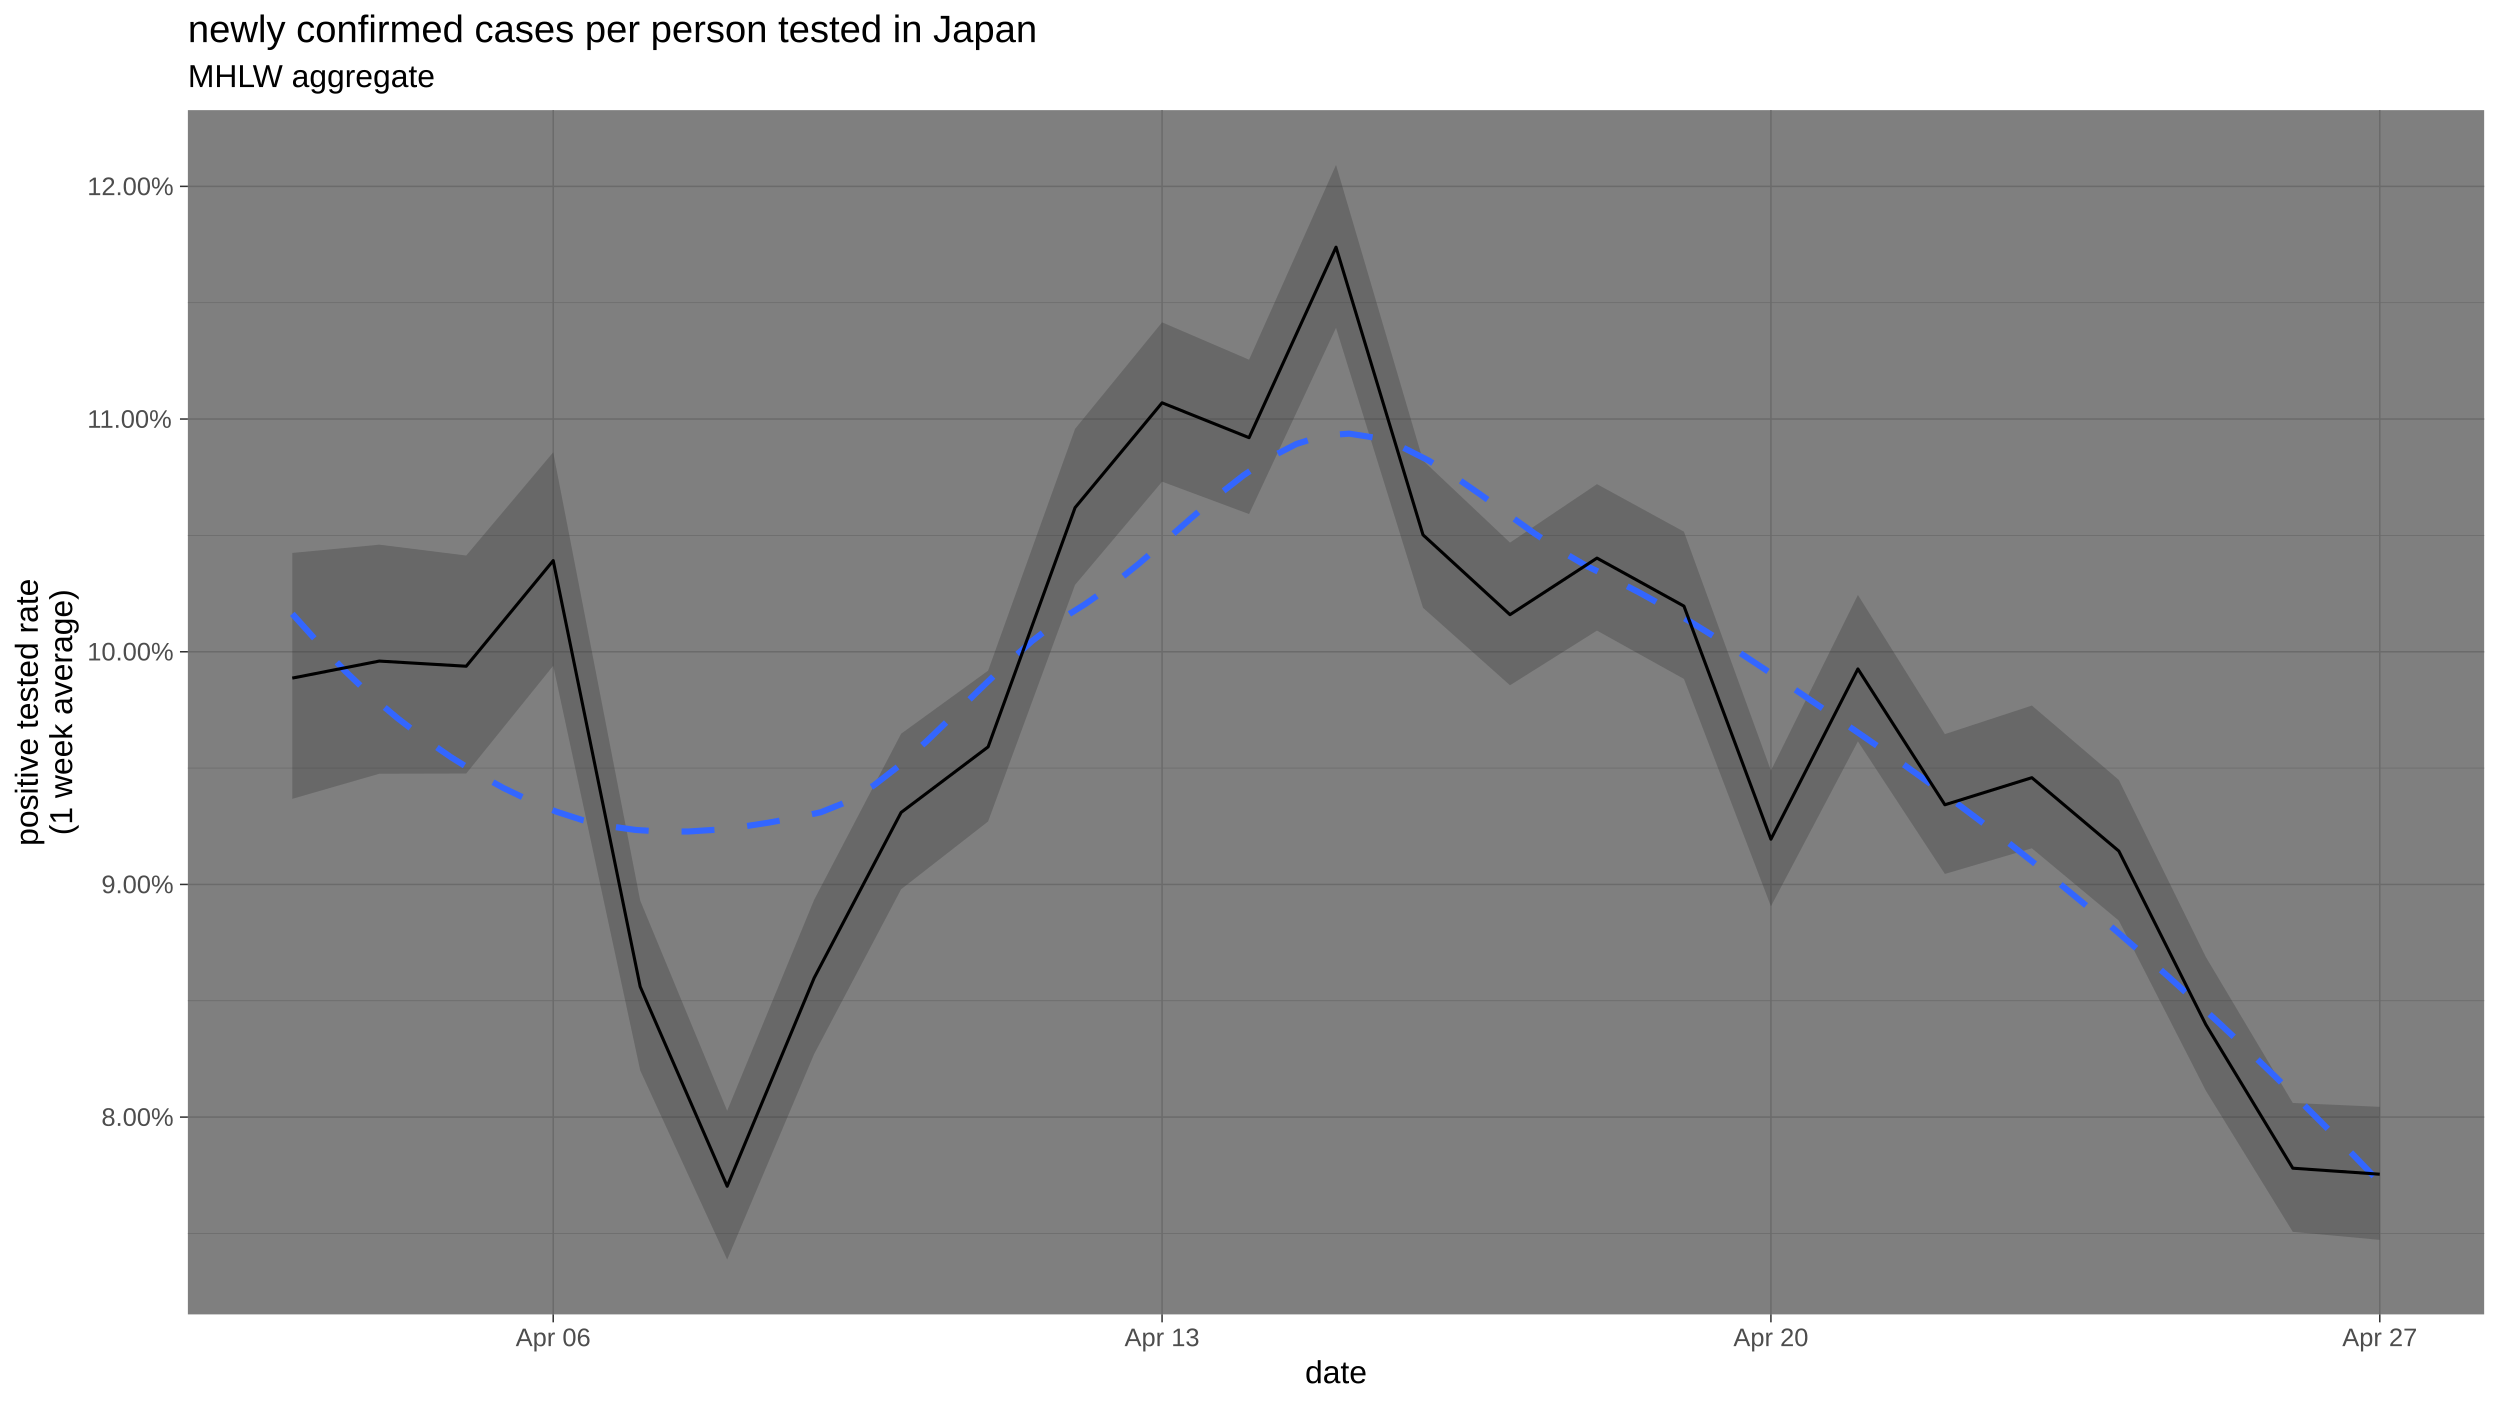
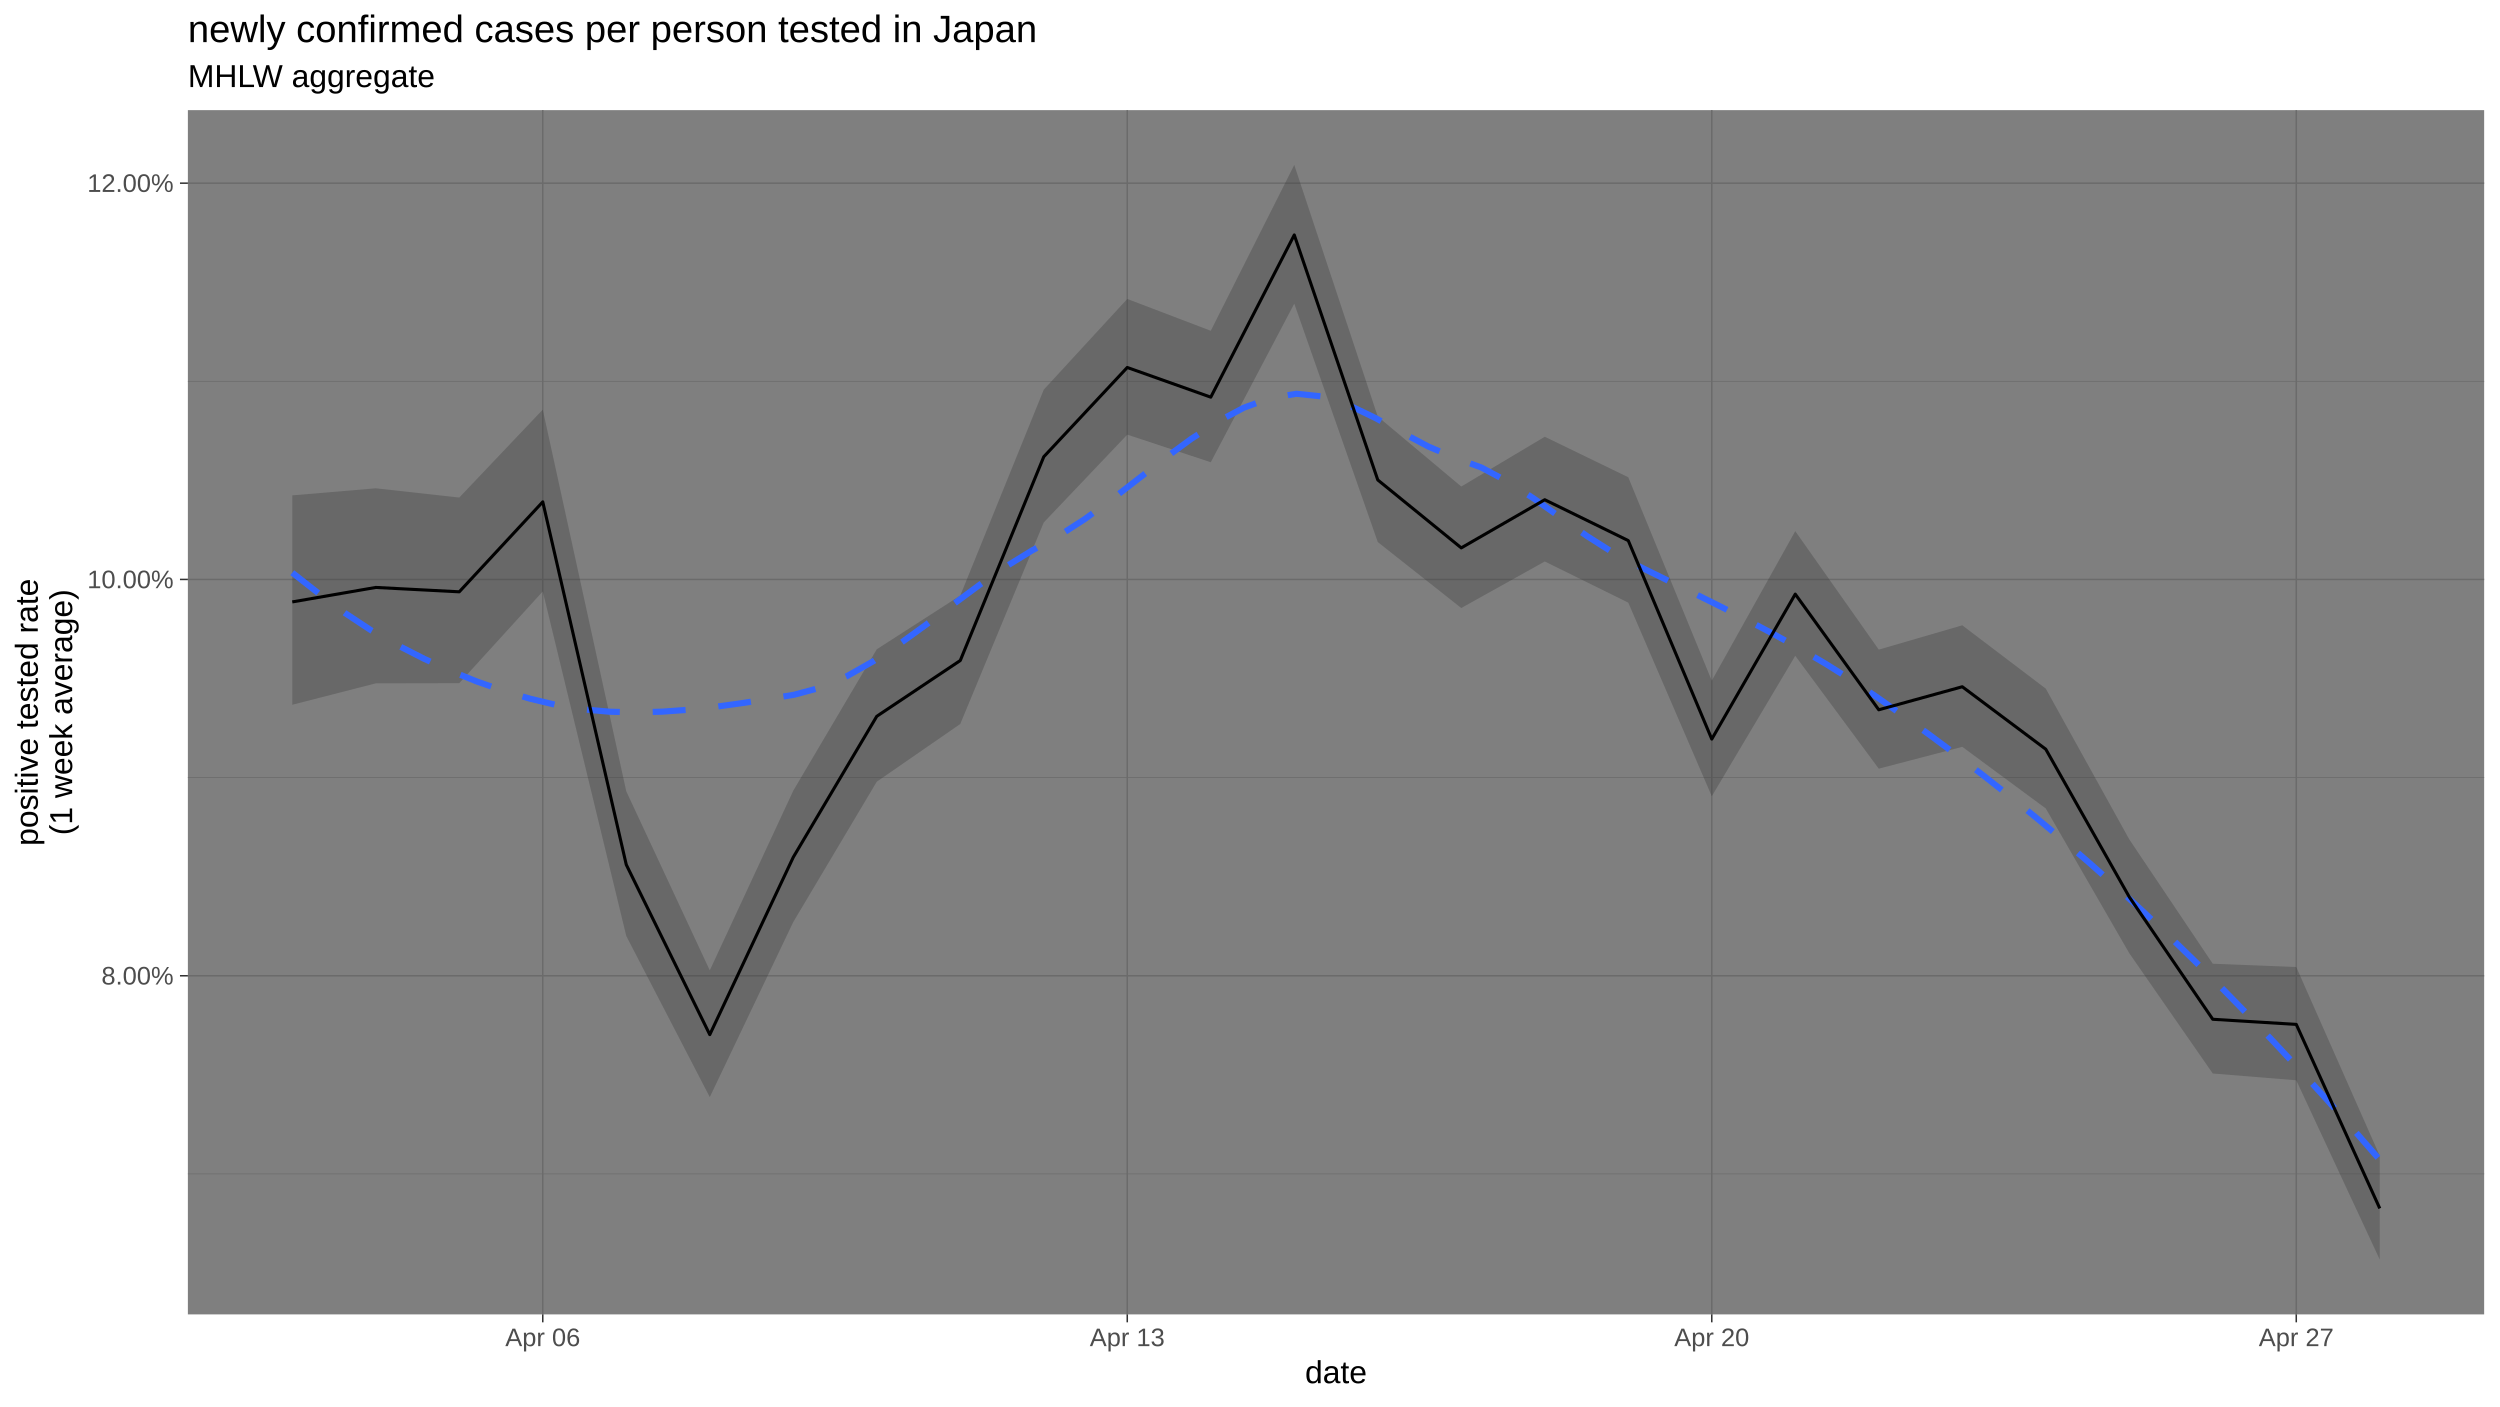
<svg xmlns="http://www.w3.org/2000/svg" viewBox="0 0 864.00 486.00">
  <defs>
    <style type="text/css">
    line, polyline, polygon, path, rect, circle {
      fill: none;
      stroke: #000000;
      stroke-linecap: round;
      stroke-linejoin: round;
      stroke-miterlimit: 10.00;
    }
  </style>
  </defs>
  <rect width="100%" height="100%" style="stroke: none; fill: #FFFFFF;" />
  <rect x="0.00" y="-0" width="864.00" height="486.00" style="stroke-width: 1.07; stroke: #FFFFFF; fill: #FFFFFF;" />
  <defs>
    <clipPath id="cpNjQuOTN8ODU4LjUyfDQ1NC4yNXwzOC4wNw==">
      <rect x="64.93" y="38.07" width="793.59" height="416.18" />
    </clipPath>
  </defs>
  <rect x="64.93" y="38.07" width="793.59" height="416.18" style="stroke-width: 1.07; stroke: none; fill: #7F7F7F;" clip-path="url(#cpNjQuOTN8ODU4LjUyfDQ1NC4yNXwzOC4wNw==)" />
-   <polyline points="64.93,426.28 858.52,426.28 " style="stroke-width: 0.27; stroke: #6B6B6B; stroke-linecap: butt;" clip-path="url(#cpNjQuOTN8ODU4LjUyfDQ1NC4yNXwzOC4wNw==)" />
-   <polyline points="64.93,345.86 858.52,345.86 " style="stroke-width: 0.27; stroke: #6B6B6B; stroke-linecap: butt;" clip-path="url(#cpNjQuOTN8ODU4LjUyfDQ1NC4yNXwzOC4wNw==)" />
-   <polyline points="64.93,265.45 858.52,265.45 " style="stroke-width: 0.27; stroke: #6B6B6B; stroke-linecap: butt;" clip-path="url(#cpNjQuOTN8ODU4LjUyfDQ1NC4yNXwzOC4wNw==)" />
-   <polyline points="64.93,185.03 858.52,185.03 " style="stroke-width: 0.27; stroke: #6B6B6B; stroke-linecap: butt;" clip-path="url(#cpNjQuOTN8ODU4LjUyfDQ1NC4yNXwzOC4wNw==)" />
-   <polyline points="64.93,104.61 858.52,104.61 " style="stroke-width: 0.27; stroke: #6B6B6B; stroke-linecap: butt;" clip-path="url(#cpNjQuOTN8ODU4LjUyfDQ1NC4yNXwzOC4wNw==)" />
-   <polyline points="64.93,386.07 858.52,386.07 " style="stroke-width: 0.53; stroke: #6B6B6B; stroke-linecap: butt;" clip-path="url(#cpNjQuOTN8ODU4LjUyfDQ1NC4yNXwzOC4wNw==)" />
-   <polyline points="64.93,305.65 858.52,305.65 " style="stroke-width: 0.53; stroke: #6B6B6B; stroke-linecap: butt;" clip-path="url(#cpNjQuOTN8ODU4LjUyfDQ1NC4yNXwzOC4wNw==)" />
-   <polyline points="64.93,225.24 858.52,225.24 " style="stroke-width: 0.53; stroke: #6B6B6B; stroke-linecap: butt;" clip-path="url(#cpNjQuOTN8ODU4LjUyfDQ1NC4yNXwzOC4wNw==)" />
-   <polyline points="64.93,144.82 858.52,144.82 " style="stroke-width: 0.53; stroke: #6B6B6B; stroke-linecap: butt;" clip-path="url(#cpNjQuOTN8ODU4LjUyfDQ1NC4yNXwzOC4wNw==)" />
-   <polyline points="64.93,64.40 858.52,64.40 " style="stroke-width: 0.53; stroke: #6B6B6B; stroke-linecap: butt;" clip-path="url(#cpNjQuOTN8ODU4LjUyfDQ1NC4yNXwzOC4wNw==)" />
-   <polyline points="191.19,454.25 191.19,38.07 " style="stroke-width: 0.53; stroke: #6B6B6B; stroke-linecap: butt;" clip-path="url(#cpNjQuOTN8ODU4LjUyfDQ1NC4yNXwzOC4wNw==)" />
-   <polyline points="401.61,454.25 401.61,38.07 " style="stroke-width: 0.53; stroke: #6B6B6B; stroke-linecap: butt;" clip-path="url(#cpNjQuOTN8ODU4LjUyfDQ1NC4yNXwzOC4wNw==)" />
-   <polyline points="612.03,454.25 612.03,38.07 " style="stroke-width: 0.53; stroke: #6B6B6B; stroke-linecap: butt;" clip-path="url(#cpNjQuOTN8ODU4LjUyfDQ1NC4yNXwzOC4wNw==)" />
-   <polyline points="822.45,454.25 822.45,38.07 " style="stroke-width: 0.53; stroke: #6B6B6B; stroke-linecap: butt;" clip-path="url(#cpNjQuOTN8ODU4LjUyfDQ1NC4yNXwzOC4wNw==)" />
-   <polygon points="101.01,191.09 131.07,188.23 161.13,191.99 191.19,156.30 221.25,311.20 251.31,383.87 281.37,310.96 311.43,253.56 341.49,231.76 371.55,148.19 401.61,111.39 431.67,124.31 461.73,56.99 491.79,159.13 521.85,187.52 551.91,167.31 581.97,183.75 612.03,266.31 642.09,205.61 672.15,253.70 702.21,243.83 732.27,269.54 762.33,330.71 792.39,381.18 822.45,382.52 822.45,428.51 792.39,425.74 762.33,376.93 732.27,318.18 702.21,293.18 672.15,302.04 642.09,256.23 612.03,313.23 581.97,234.65 551.91,217.94 521.85,236.84 491.79,210.06 461.73,113.31 431.67,177.67 401.61,166.47 371.55,202.11 341.49,283.90 311.43,307.32 281.37,364.29 251.31,435.33 221.25,369.94 191.19,230.10 161.13,267.33 131.07,267.41 101.01,276.09 " style="stroke-width: 1.07; stroke: none; fill: #333333; fill-opacity: 0.30;" clip-path="url(#cpNjQuOTN8ODU4LjUyfDQ1NC4yNXwzOC4wNw==)" />
-   <polyline points="101.01,212.14 110.14,222.29 119.27,231.91 128.40,240.65 137.54,248.33 146.67,255.32 155.80,261.65 164.93,267.33 174.06,272.37 183.20,276.76 192.33,280.53 201.46,283.48 210.59,285.55 219.73,286.83 228.86,287.40 237.99,287.36 247.12,286.78 256.25,285.75 265.39,284.35 274.52,282.67 283.65,280.72 292.78,277.08 301.91,271.49 311.05,264.40 320.18,256.23 329.31,247.43 338.44,238.42 347.58,229.64 356.71,221.53 365.84,214.53 374.97,208.83 384.10,202.44 393.24,195.11 402.37,187.23 411.50,179.20 420.63,171.42 429.77,164.27 438.90,158.14 448.03,153.45 457.16,150.56 466.29,149.87 475.43,151.31 484.56,154.52 493.69,159.14 502.82,164.80 511.95,171.12 521.09,177.73 530.22,184.28 539.35,190.38 548.48,195.68 557.62,200.14 566.75,204.89 575.88,209.98 585.01,215.38 594.14,221.04 603.28,226.92 612.41,232.95 621.54,239.11 630.67,245.35 639.81,251.61 648.94,257.90 658.07,264.34 667.20,270.93 676.33,277.67 685.47,284.56 694.60,291.62 703.73,298.85 712.86,306.24 721.99,313.80 731.13,321.53 740.26,329.44 749.39,337.53 758.52,345.80 767.66,354.25 776.79,362.87 785.92,371.67 795.05,380.66 804.18,389.82 813.32,399.16 822.45,408.68 " style="stroke-width: 2.13; stroke: #3366FF; stroke-dasharray: 11.38,11.38; stroke-linecap: butt;" clip-path="url(#cpNjQuOTN8ODU4LjUyfDQ1NC4yNXwzOC4wNw==)" />
-   <polyline points="101.01,234.35 131.07,228.47 161.13,230.25 191.19,193.74 221.25,340.99 251.31,409.97 281.37,337.98 311.43,280.77 341.49,258.12 371.55,175.43 401.61,139.21 431.67,151.26 461.73,85.42 491.79,184.85 521.85,212.43 551.91,192.88 581.97,209.47 612.03,290.02 642.09,231.19 672.15,278.13 702.21,268.77 732.27,294.13 762.33,354.09 792.39,403.73 822.45,405.81 " style="stroke-width: 1.07; stroke-linecap: butt;" clip-path="url(#cpNjQuOTN8ODU4LjUyfDQ1NC4yNXwzOC4wNw==)" />
+   <polyline points="64.93,405.70 858.52,405.70 " style="stroke-width: 0.27; stroke: #6B6B6B; stroke-linecap: butt;" clip-path="url(#cpNjQuOTN8ODU4LjUyfDQ1NC4yNXwzOC4wNw==)" />
+   <polyline points="64.93,268.74 858.52,268.74 " style="stroke-width: 0.27; stroke: #6B6B6B; stroke-linecap: butt;" clip-path="url(#cpNjQuOTN8ODU4LjUyfDQ1NC4yNXwzOC4wNw==)" />
+   <polyline points="64.93,131.78 858.52,131.78 " style="stroke-width: 0.27; stroke: #6B6B6B; stroke-linecap: butt;" clip-path="url(#cpNjQuOTN8ODU4LjUyfDQ1NC4yNXwzOC4wNw==)" />
+   <polyline points="64.93,337.22 858.52,337.22 " style="stroke-width: 0.53; stroke: #6B6B6B; stroke-linecap: butt;" clip-path="url(#cpNjQuOTN8ODU4LjUyfDQ1NC4yNXwzOC4wNw==)" />
+   <polyline points="64.93,200.26 858.52,200.26 " style="stroke-width: 0.53; stroke: #6B6B6B; stroke-linecap: butt;" clip-path="url(#cpNjQuOTN8ODU4LjUyfDQ1NC4yNXwzOC4wNw==)" />
+   <polyline points="64.93,63.30 858.52,63.30 " style="stroke-width: 0.53; stroke: #6B6B6B; stroke-linecap: butt;" clip-path="url(#cpNjQuOTN8ODU4LjUyfDQ1NC4yNXwzOC4wNw==)" />
+   <polyline points="187.58,454.25 187.58,38.07 " style="stroke-width: 0.53; stroke: #6B6B6B; stroke-linecap: butt;" clip-path="url(#cpNjQuOTN8ODU4LjUyfDQ1NC4yNXwzOC4wNw==)" />
+   <polyline points="389.58,454.25 389.58,38.07 " style="stroke-width: 0.53; stroke: #6B6B6B; stroke-linecap: butt;" clip-path="url(#cpNjQuOTN8ODU4LjUyfDQ1NC4yNXwzOC4wNw==)" />
+   <polyline points="591.59,454.25 591.59,38.07 " style="stroke-width: 0.53; stroke: #6B6B6B; stroke-linecap: butt;" clip-path="url(#cpNjQuOTN8ODU4LjUyfDQ1NC4yNXwzOC4wNw==)" />
+   <polyline points="793.59,454.25 793.59,38.07 " style="stroke-width: 0.53; stroke: #6B6B6B; stroke-linecap: butt;" clip-path="url(#cpNjQuOTN8ODU4LjUyfDQ1NC4yNXwzOC4wNw==)" />
+   <polygon points="101.01,171.19 129.86,168.75 158.72,171.95 187.58,141.55 216.44,273.46 245.30,335.35 274.15,273.26 303.01,224.38 331.87,205.82 360.73,134.65 389.58,103.31 418.44,114.31 447.30,56.99 476.16,143.96 505.01,168.14 533.87,150.93 562.73,164.93 591.59,235.23 620.44,183.55 649.30,224.50 678.16,216.10 707.02,237.99 735.88,290.08 764.73,333.06 793.59,334.20 822.45,399.46 822.45,435.33 793.59,373.36 764.73,371.01 735.88,329.44 707.02,279.41 678.16,258.11 649.30,265.66 620.44,226.65 591.59,275.19 562.73,208.28 533.87,194.05 505.01,210.14 476.16,187.34 447.30,104.95 418.44,159.76 389.58,150.22 360.73,180.56 331.87,250.21 303.01,270.16 274.15,318.67 245.30,379.17 216.44,323.49 187.58,204.40 158.72,236.11 129.86,236.17 101.01,243.57 " style="stroke-width: 1.07; stroke: none; fill: #333333; fill-opacity: 0.30;" clip-path="url(#cpNjQuOTN8ODU4LjUyfDQ1NC4yNXwzOC4wNw==)" />
+   <polyline points="101.01,197.92 110.14,205.09 119.27,211.90 128.40,217.93 137.54,223.07 146.67,227.72 155.80,231.89 164.93,235.57 174.06,238.76 183.20,241.47 192.33,243.66 201.46,245.14 210.59,245.96 219.73,246.20 228.86,245.95 237.99,245.29 247.12,244.29 256.25,243.03 265.39,241.61 274.52,240.09 283.65,237.62 292.78,233.64 301.91,228.46 311.05,222.41 320.18,215.80 329.31,208.95 338.44,202.20 347.58,195.84 356.71,190.22 365.84,185.24 374.97,179.35 384.10,172.68 393.24,165.62 402.37,158.53 411.50,151.81 420.63,145.82 429.77,140.95 438.90,137.58 448.03,136.09 457.16,137.03 466.29,140.09 475.43,144.51 484.56,149.52 493.69,154.35 502.82,158.24 511.95,161.57 521.09,166.44 530.22,172.39 539.35,178.85 548.48,185.27 557.62,191.08 566.75,195.87 575.88,200.37 585.01,204.85 594.14,209.38 603.28,214.02 612.41,218.84 621.54,223.89 630.67,229.24 639.81,234.96 648.94,241.11 658.07,247.58 667.20,254.22 676.33,261.02 685.47,268.02 694.60,275.21 703.73,282.62 712.86,290.25 721.99,298.13 731.13,306.25 740.26,314.64 749.39,323.27 758.52,332.15 767.66,341.26 776.79,350.61 785.92,360.20 795.05,370.02 804.18,380.07 813.32,390.34 822.45,400.84 " style="stroke-width: 2.13; stroke: #3366FF; stroke-dasharray: 11.38,11.38; stroke-linecap: butt;" clip-path="url(#cpNjQuOTN8ODU4LjUyfDQ1NC4yNXwzOC4wNw==)" />
+   <polyline points="101.01,208.02 129.86,203.02 158.72,204.53 187.58,173.44 216.44,298.84 245.30,357.57 274.15,296.26 303.01,247.55 331.87,228.27 360.73,157.85 389.58,127.00 418.44,137.26 447.30,81.20 476.16,165.87 505.01,189.35 533.87,172.71 562.73,186.83 591.59,255.43 620.44,205.33 649.30,245.30 678.16,237.34 707.02,258.93 735.88,309.99 764.73,352.26 793.59,354.03 822.45,417.63 " style="stroke-width: 1.07; stroke-linecap: butt;" clip-path="url(#cpNjQuOTN8ODU4LjUyfDQ1NC4yNXwzOC4wNw==)" />
  <defs>
    <clipPath id="cpMC4wMHw4NjQuMDB8NDg2LjAwfDAuMDA=">
      <rect x="0.00" y="0.00" width="864.00" height="486.00" />
    </clipPath>
  </defs>
  <g clip-path="url(#cpMC4wMHw4NjQuMDB8NDg2LjAwfDAuMDA=)">
-     <text x="35.05" y="389.10" style="font-size: 8.80px; fill: #4D4D4D; font-family: Liberation Sans;" textLength="24.95px" lengthAdjust="spacingAndGlyphs">8.00%</text>
+     <text x="35.05" y="340.25" style="font-size: 8.80px; fill: #4D4D4D; font-family: Liberation Sans;" textLength="24.95px" lengthAdjust="spacingAndGlyphs">8.00%</text>
  </g>
  <g clip-path="url(#cpMC4wMHw4NjQuMDB8NDg2LjAwfDAuMDA=)">
-     <text x="35.05" y="308.68" style="font-size: 8.80px; fill: #4D4D4D; font-family: Liberation Sans;" textLength="24.95px" lengthAdjust="spacingAndGlyphs">9.00%</text>
+     <text x="30.16" y="203.29" style="font-size: 8.80px; fill: #4D4D4D; font-family: Liberation Sans;" textLength="29.85px" lengthAdjust="spacingAndGlyphs">10.00%</text>
  </g>
  <g clip-path="url(#cpMC4wMHw4NjQuMDB8NDg2LjAwfDAuMDA=)">
-     <text x="30.16" y="228.26" style="font-size: 8.80px; fill: #4D4D4D; font-family: Liberation Sans;" textLength="29.85px" lengthAdjust="spacingAndGlyphs">10.00%</text>
+     <text x="30.16" y="66.33" style="font-size: 8.80px; fill: #4D4D4D; font-family: Liberation Sans;" textLength="29.85px" lengthAdjust="spacingAndGlyphs">12.00%</text>
+   </g>
+   <polyline points="62.20,337.22 64.93,337.22 " style="stroke-width: 0.53; stroke: #333333; stroke-linecap: butt;" clip-path="url(#cpMC4wMHw4NjQuMDB8NDg2LjAwfDAuMDA=)" />
+   <polyline points="62.20,200.26 64.93,200.26 " style="stroke-width: 0.53; stroke: #333333; stroke-linecap: butt;" clip-path="url(#cpMC4wMHw4NjQuMDB8NDg2LjAwfDAuMDA=)" />
+   <polyline points="62.20,63.30 64.93,63.30 " style="stroke-width: 0.53; stroke: #333333; stroke-linecap: butt;" clip-path="url(#cpMC4wMHw4NjQuMDB8NDg2LjAwfDAuMDA=)" />
+   <polyline points="187.58,456.99 187.58,454.25 " style="stroke-width: 0.53; stroke: #333333; stroke-linecap: butt;" clip-path="url(#cpMC4wMHw4NjQuMDB8NDg2LjAwfDAuMDA=)" />
+   <polyline points="389.58,456.99 389.58,454.25 " style="stroke-width: 0.53; stroke: #333333; stroke-linecap: butt;" clip-path="url(#cpMC4wMHw4NjQuMDB8NDg2LjAwfDAuMDA=)" />
+   <polyline points="591.59,456.99 591.59,454.25 " style="stroke-width: 0.53; stroke: #333333; stroke-linecap: butt;" clip-path="url(#cpMC4wMHw4NjQuMDB8NDg2LjAwfDAuMDA=)" />
+   <polyline points="793.59,456.99 793.59,454.25 " style="stroke-width: 0.53; stroke: #333333; stroke-linecap: butt;" clip-path="url(#cpMC4wMHw4NjQuMDB8NDg2LjAwfDAuMDA=)" />
+   <g clip-path="url(#cpMC4wMHw4NjQuMDB8NDg2LjAwfDAuMDA=)">
+     <text x="174.62" y="465.23" style="font-size: 8.80px; fill: #4D4D4D; font-family: Liberation Sans;" textLength="25.93px" lengthAdjust="spacingAndGlyphs">Apr 06</text>
  </g>
  <g clip-path="url(#cpMC4wMHw4NjQuMDB8NDg2LjAwfDAuMDA=)">
-     <text x="30.16" y="147.85" style="font-size: 8.80px; fill: #4D4D4D; font-family: Liberation Sans;" textLength="29.85px" lengthAdjust="spacingAndGlyphs">11.00%</text>
+     <text x="376.62" y="465.23" style="font-size: 8.80px; fill: #4D4D4D; font-family: Liberation Sans;" textLength="25.93px" lengthAdjust="spacingAndGlyphs">Apr 13</text>
  </g>
  <g clip-path="url(#cpMC4wMHw4NjQuMDB8NDg2LjAwfDAuMDA=)">
-     <text x="30.16" y="67.43" style="font-size: 8.80px; fill: #4D4D4D; font-family: Liberation Sans;" textLength="29.85px" lengthAdjust="spacingAndGlyphs">12.00%</text>
-   </g>
-   <polyline points="62.20,386.07 64.93,386.07 " style="stroke-width: 0.53; stroke: #333333; stroke-linecap: butt;" clip-path="url(#cpMC4wMHw4NjQuMDB8NDg2LjAwfDAuMDA=)" />
-   <polyline points="62.20,305.65 64.93,305.65 " style="stroke-width: 0.53; stroke: #333333; stroke-linecap: butt;" clip-path="url(#cpMC4wMHw4NjQuMDB8NDg2LjAwfDAuMDA=)" />
-   <polyline points="62.20,225.24 64.93,225.24 " style="stroke-width: 0.53; stroke: #333333; stroke-linecap: butt;" clip-path="url(#cpMC4wMHw4NjQuMDB8NDg2LjAwfDAuMDA=)" />
-   <polyline points="62.20,144.82 64.93,144.82 " style="stroke-width: 0.53; stroke: #333333; stroke-linecap: butt;" clip-path="url(#cpMC4wMHw4NjQuMDB8NDg2LjAwfDAuMDA=)" />
-   <polyline points="62.20,64.40 64.93,64.40 " style="stroke-width: 0.53; stroke: #333333; stroke-linecap: butt;" clip-path="url(#cpMC4wMHw4NjQuMDB8NDg2LjAwfDAuMDA=)" />
-   <polyline points="191.19,456.99 191.19,454.25 " style="stroke-width: 0.53; stroke: #333333; stroke-linecap: butt;" clip-path="url(#cpMC4wMHw4NjQuMDB8NDg2LjAwfDAuMDA=)" />
-   <polyline points="401.61,456.99 401.61,454.25 " style="stroke-width: 0.53; stroke: #333333; stroke-linecap: butt;" clip-path="url(#cpMC4wMHw4NjQuMDB8NDg2LjAwfDAuMDA=)" />
-   <polyline points="612.03,456.99 612.03,454.25 " style="stroke-width: 0.53; stroke: #333333; stroke-linecap: butt;" clip-path="url(#cpMC4wMHw4NjQuMDB8NDg2LjAwfDAuMDA=)" />
-   <polyline points="822.45,456.99 822.45,454.25 " style="stroke-width: 0.53; stroke: #333333; stroke-linecap: butt;" clip-path="url(#cpMC4wMHw4NjQuMDB8NDg2LjAwfDAuMDA=)" />
-   <g clip-path="url(#cpMC4wMHw4NjQuMDB8NDg2LjAwfDAuMDA=)">
-     <text x="178.22" y="465.23" style="font-size: 8.80px; fill: #4D4D4D; font-family: Liberation Sans;" textLength="25.93px" lengthAdjust="spacingAndGlyphs">Apr 06</text>
+     <text x="578.62" y="465.23" style="font-size: 8.80px; fill: #4D4D4D; font-family: Liberation Sans;" textLength="25.93px" lengthAdjust="spacingAndGlyphs">Apr 20</text>
  </g>
  <g clip-path="url(#cpMC4wMHw4NjQuMDB8NDg2LjAwfDAuMDA=)">
-     <text x="388.64" y="465.23" style="font-size: 8.80px; fill: #4D4D4D; font-family: Liberation Sans;" textLength="25.93px" lengthAdjust="spacingAndGlyphs">Apr 13</text>
-   </g>
-   <g clip-path="url(#cpMC4wMHw4NjQuMDB8NDg2LjAwfDAuMDA=)">
-     <text x="599.06" y="465.23" style="font-size: 8.80px; fill: #4D4D4D; font-family: Liberation Sans;" textLength="25.93px" lengthAdjust="spacingAndGlyphs">Apr 20</text>
-   </g>
-   <g clip-path="url(#cpMC4wMHw4NjQuMDB8NDg2LjAwfDAuMDA=)">
-     <text x="809.48" y="465.23" style="font-size: 8.80px; fill: #4D4D4D; font-family: Liberation Sans;" textLength="25.93px" lengthAdjust="spacingAndGlyphs">Apr 27</text>
+     <text x="780.63" y="465.23" style="font-size: 8.80px; fill: #4D4D4D; font-family: Liberation Sans;" textLength="25.93px" lengthAdjust="spacingAndGlyphs">Apr 27</text>
  </g>
  <g clip-path="url(#cpMC4wMHw4NjQuMDB8NDg2LjAwfDAuMDA=)">
    <text x="451.02" y="478.03" style="font-size: 11.00px; font-family: Liberation Sans;" textLength="21.41px" lengthAdjust="spacingAndGlyphs">date</text>
  </g>
  <g clip-path="url(#cpMC4wMHw4NjQuMDB8NDg2LjAwfDAuMDA=)">
    <text transform="translate(13.05,292.32) rotate(-90)" style="font-size: 11.00px; font-family: Liberation Sans;" textLength="92.33px" lengthAdjust="spacingAndGlyphs">positive tested rate</text>
  </g>
  <g clip-path="url(#cpMC4wMHw4NjQuMDB8NDg2LjAwfDAuMDA=)">
    <text transform="translate(24.93,288.65) rotate(-90)" style="font-size: 11.00px; font-family: Liberation Sans;" textLength="84.99px" lengthAdjust="spacingAndGlyphs">(1 week average)</text>
  </g>
  <g clip-path="url(#cpMC4wMHw4NjQuMDB8NDg2LjAwfDAuMDA=)">
    <text x="64.93" y="30.10" style="font-size: 11.00px; font-family: Liberation Sans;" textLength="86.21px" lengthAdjust="spacingAndGlyphs">MHLW aggregate</text>
  </g>
  <g clip-path="url(#cpMC4wMHw4NjQuMDB8NDg2LjAwfDAuMDA=)">
    <text x="64.93" y="14.56" style="font-size: 13.20px; font-family: Liberation Sans;" textLength="293.49px" lengthAdjust="spacingAndGlyphs">newly confirmed cases per person tested in Japan</text>
  </g>
</svg>
